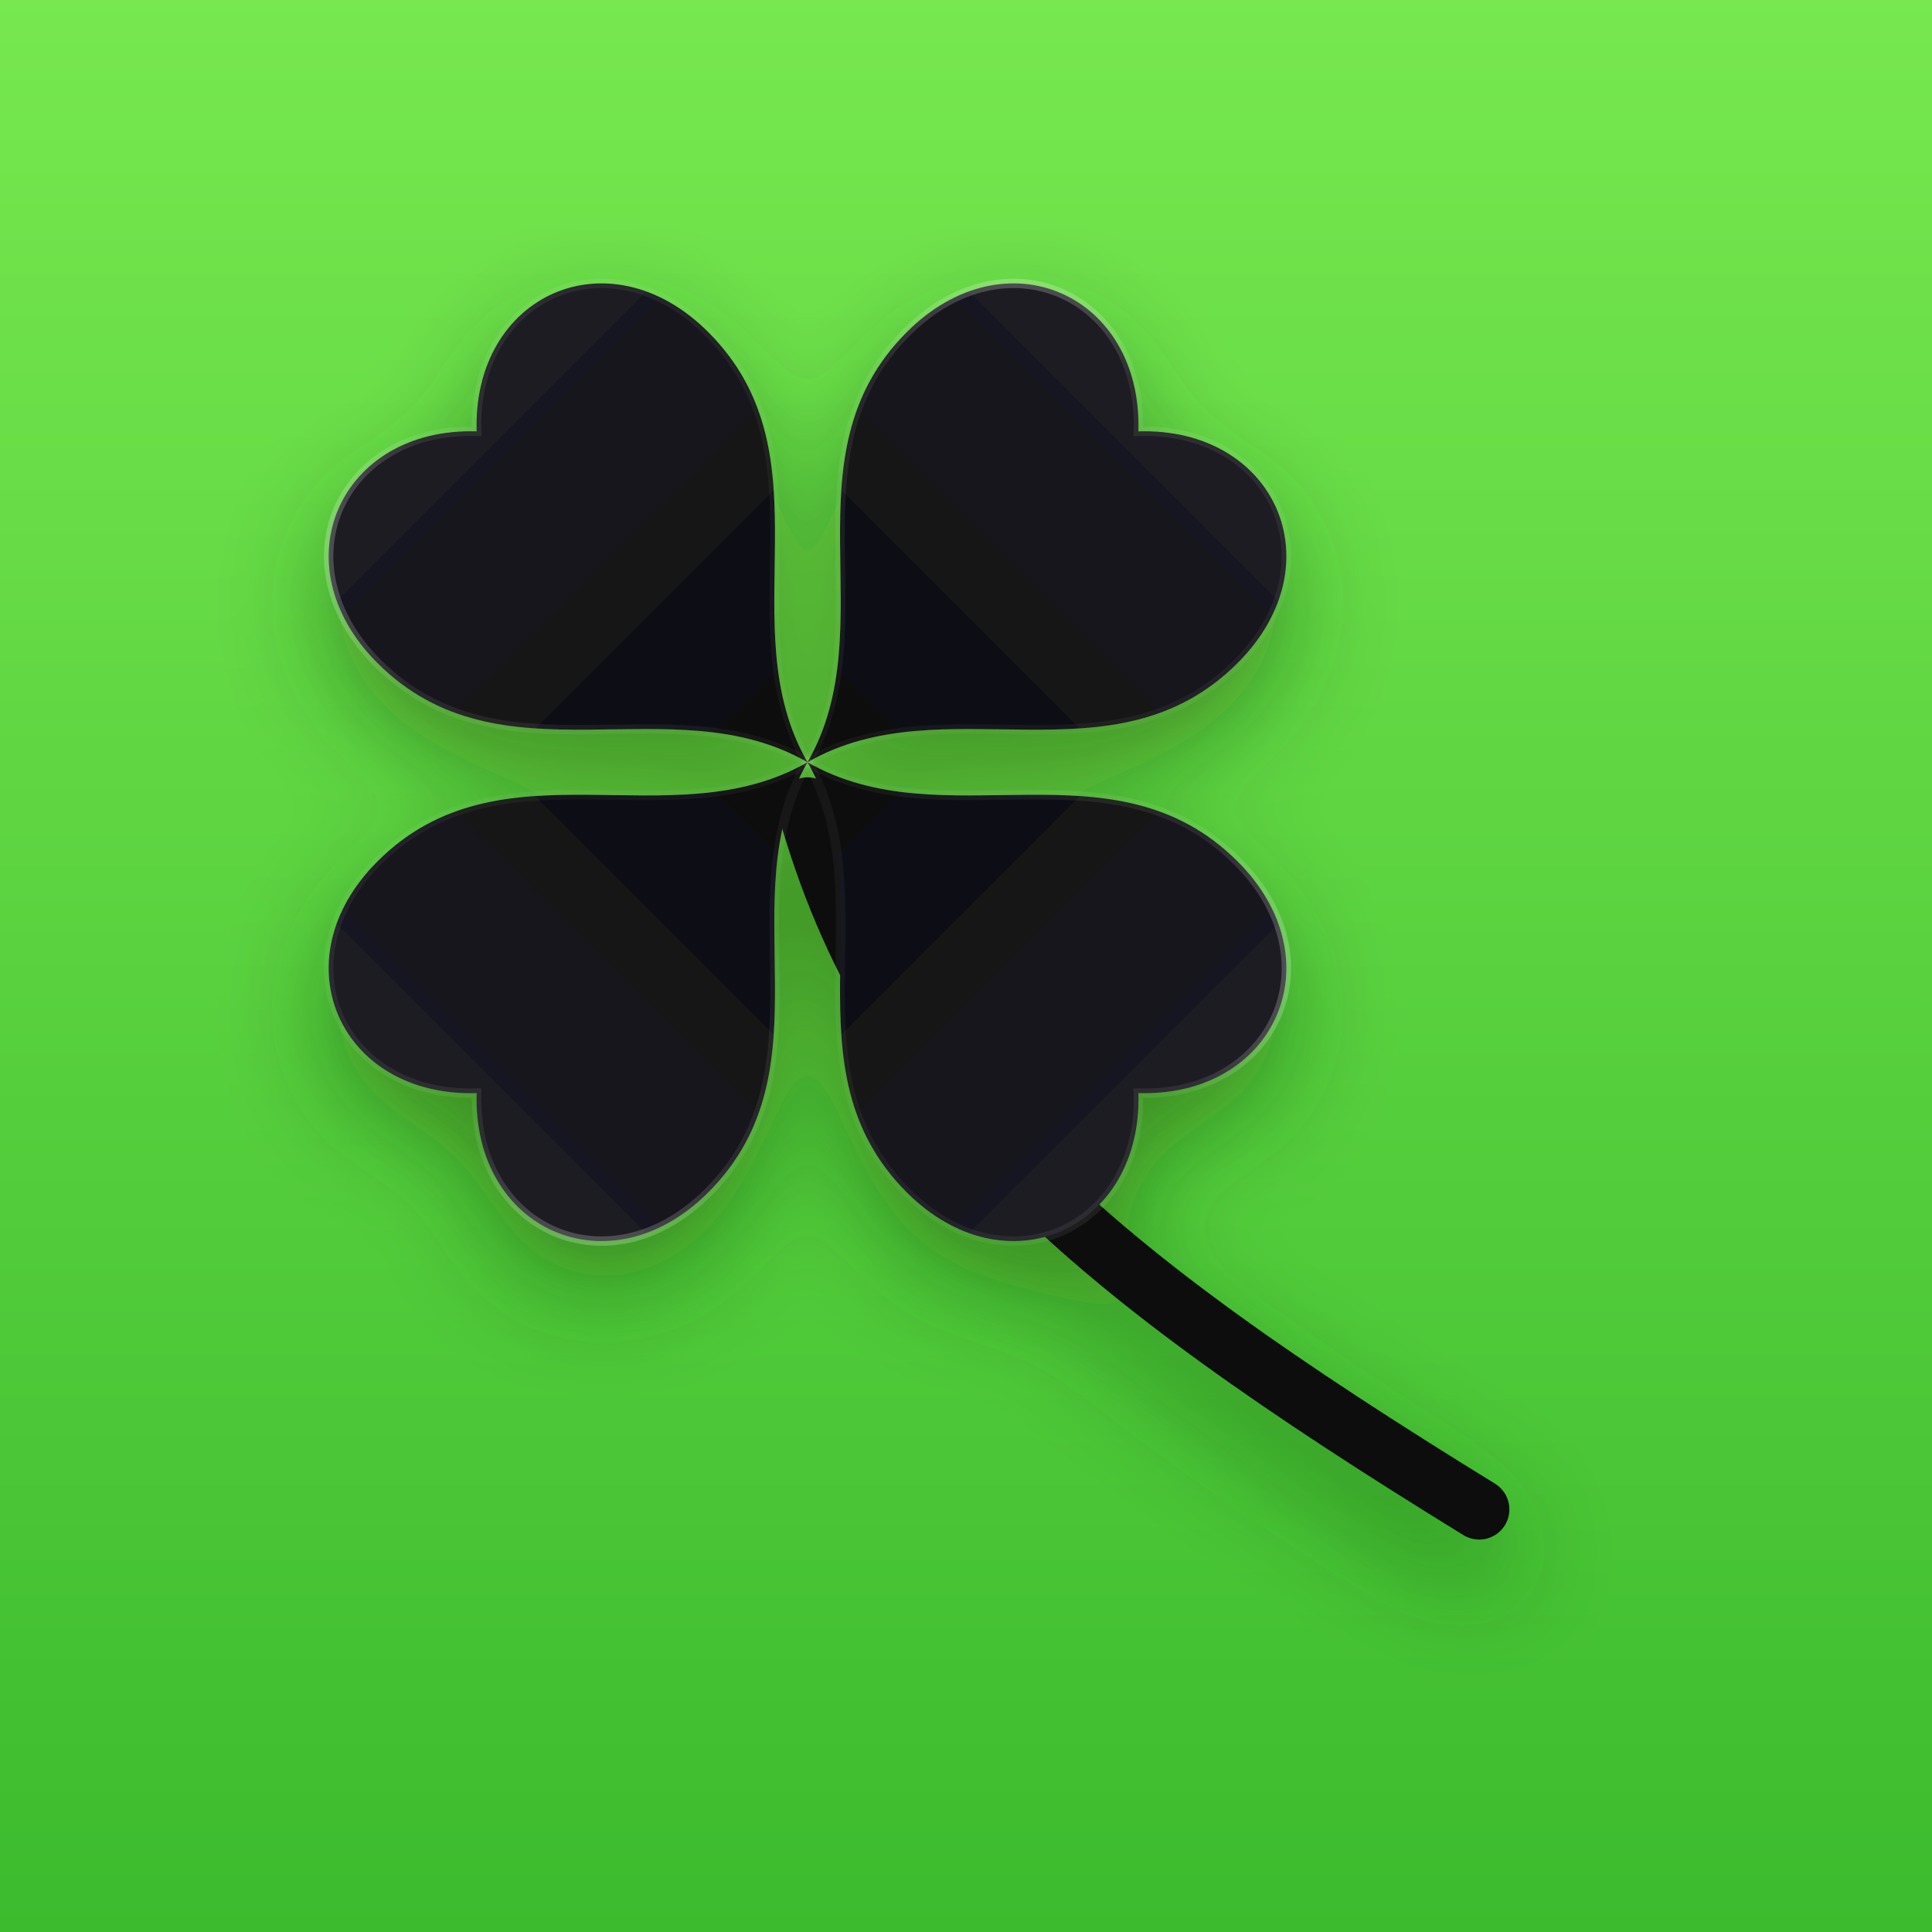
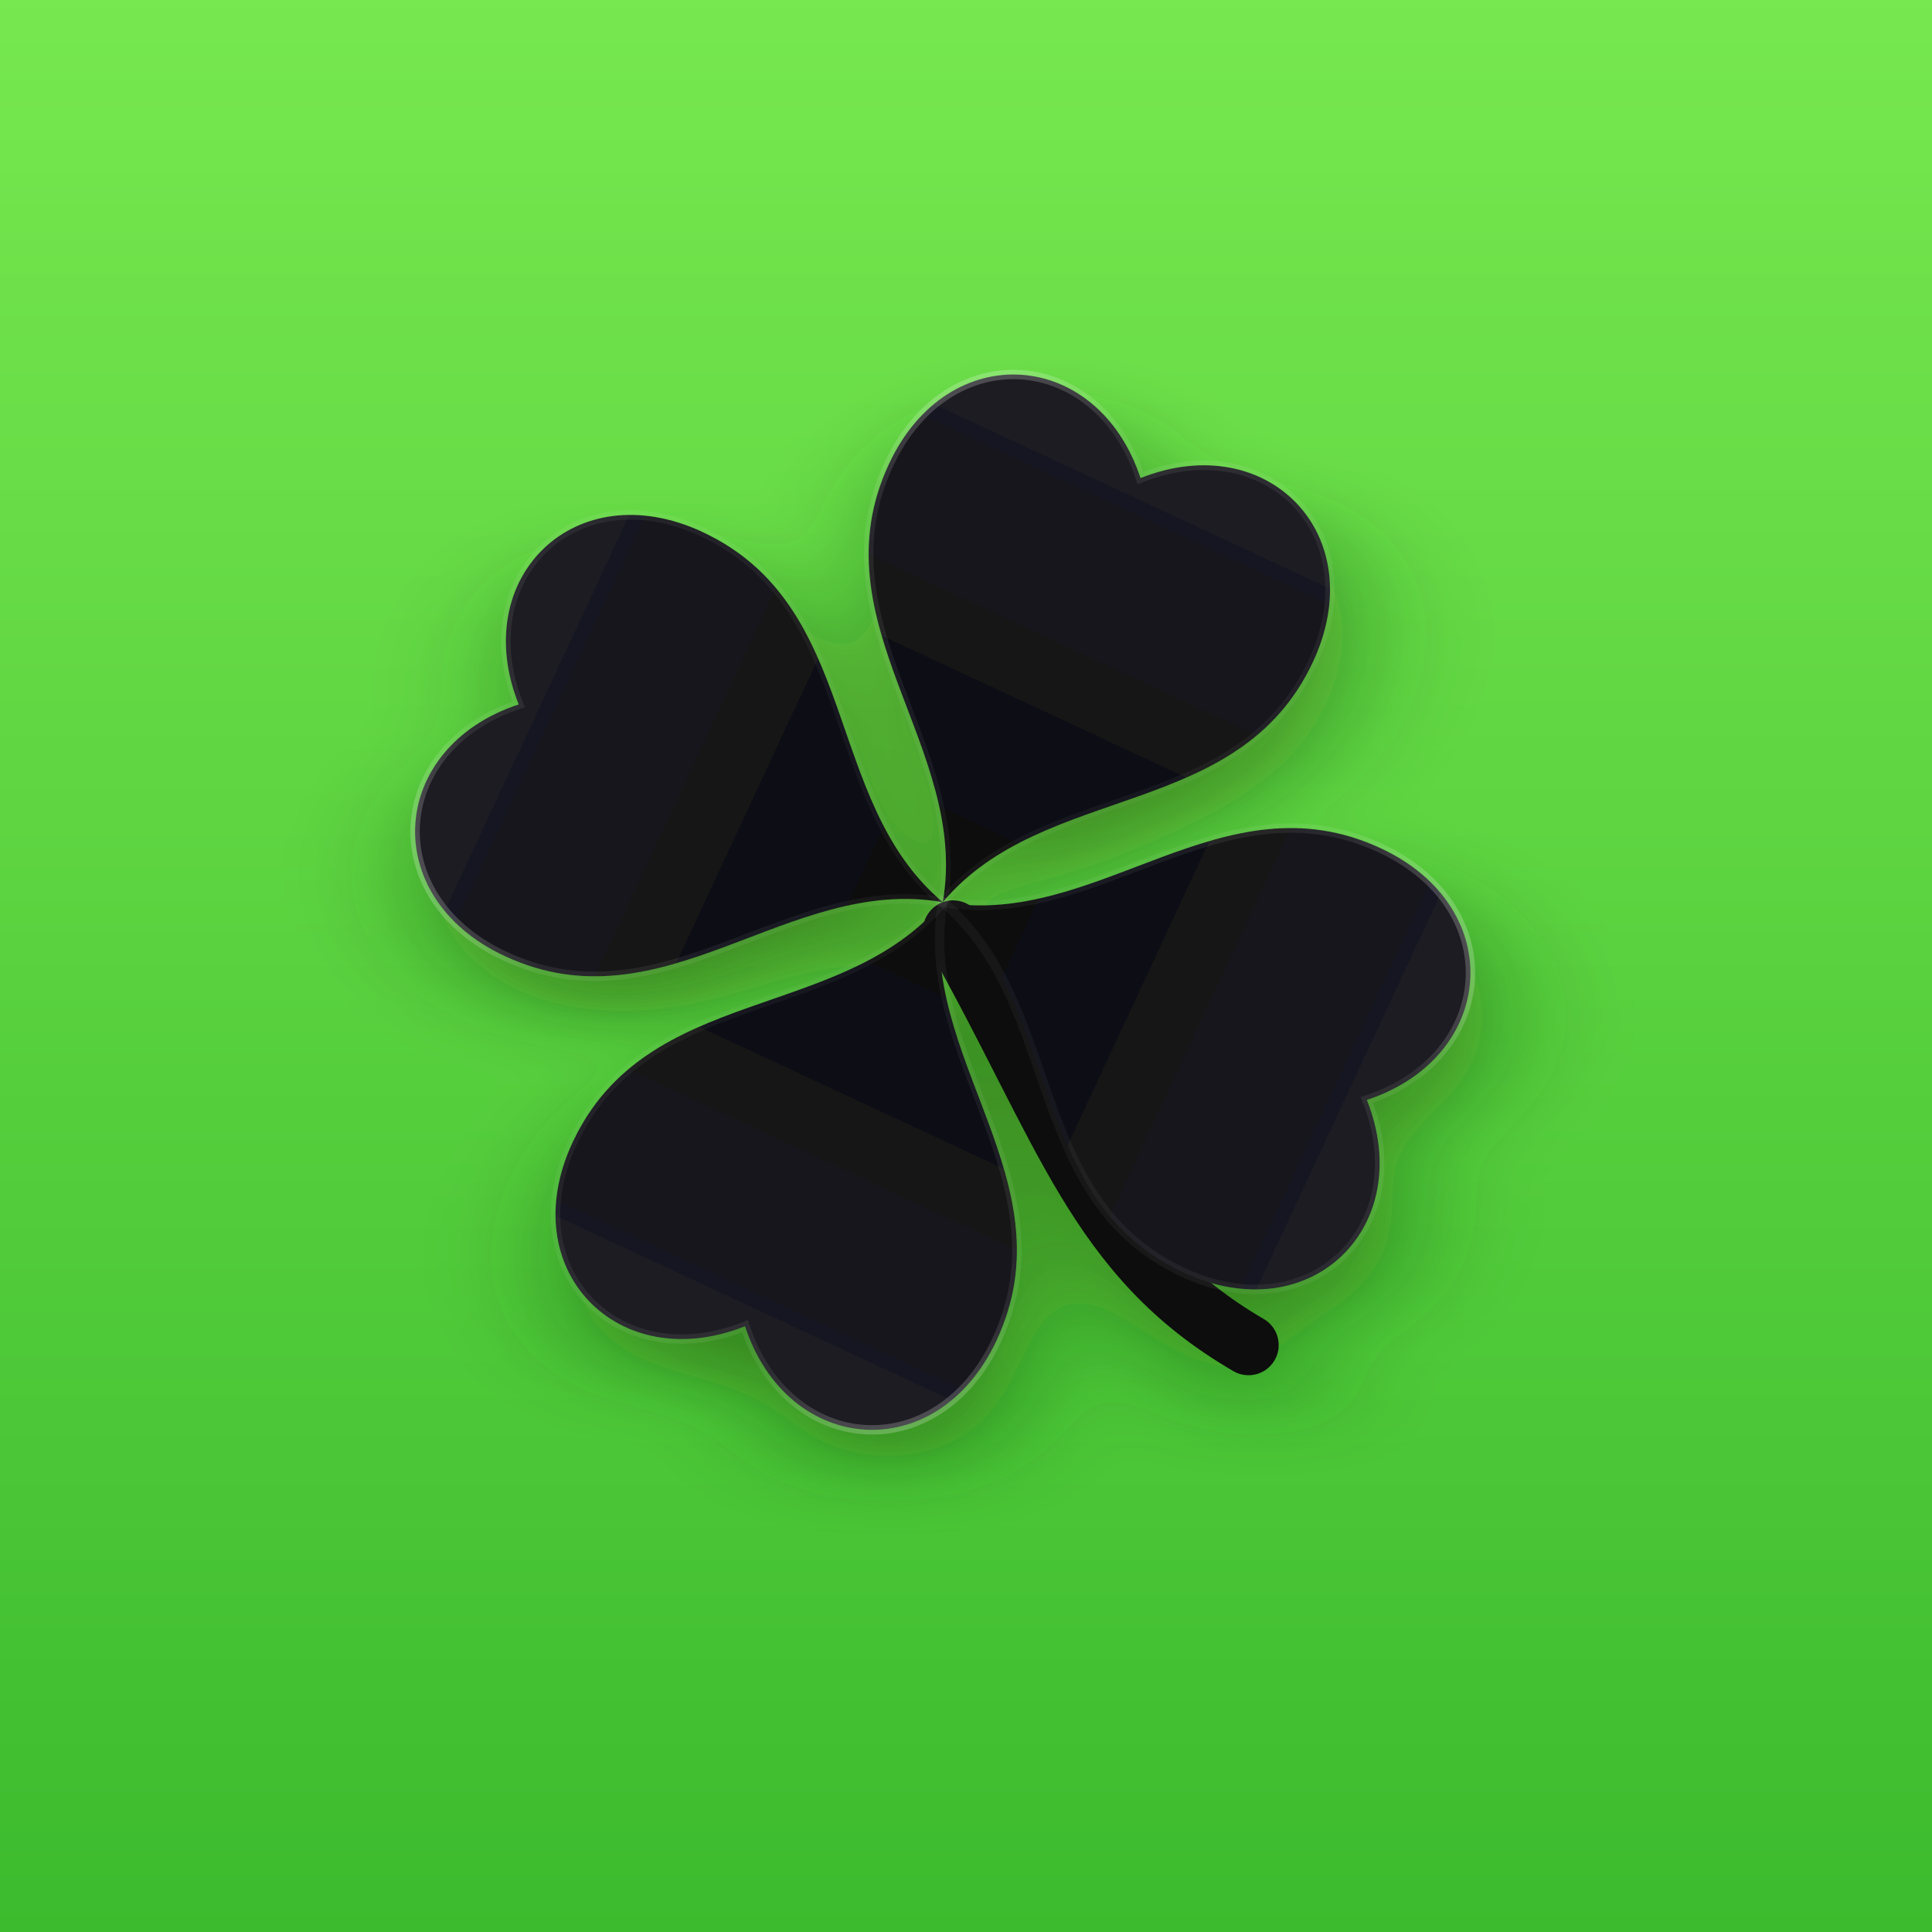
<svg xmlns="http://www.w3.org/2000/svg" viewBox="0 0 512 512" width="512" height="512">
  <defs>
    <path id="leaf" d="M0 0              C -7 -26, -40 -34, -40 -64              C -40 -88, -16 -97, 0 -80              C 16 -97, 40 -88, 40 -64              C 40 -34, 7 -26, 0 0 Z" />
    <linearGradient id="ground" x1="0" y1="0" x2="0" y2="1">
      <stop offset="0" stop-color="#77e84f" />
      <stop offset="1" stop-color="#3cbb2e" />
    </linearGradient>
    <linearGradient id="body" x1="0" y1="0" x2="0" y2="1">
      <stop offset="0" stop-color="#1c1c23" />
      <stop offset="1" stop-color="#0a0a0e" />
    </linearGradient>
    <linearGradient id="edge" x1="0" y1="0" x2="0.8" y2="1">
      <stop offset="0" stop-color="#ffffff" stop-opacity="0.30" />
      <stop offset="0.22" stop-color="#ffffff" stop-opacity="0.08" />
      <stop offset="1" stop-color="#ffffff" stop-opacity="0.03" />
    </linearGradient>
    <filter id="shade" x="-40%" y="-40%" width="180%" height="190%">
      <feDropShadow dx="0" dy="12" stdDeviation="14" flood-color="#123a06" flood-opacity="0.45" />
    </filter>
  </defs>
  <rect width="512" height="512" fill="url(#ground)" />
-   <g filter="url(#shade)">
-     <path d="M214 214 C 236 292, 288 336, 392 400" fill="none" stroke="#0a0a0e" stroke-width="16" stroke-linecap="round" />
-     <g transform="translate(214 202) rotate(45) scale(1.55)" fill="url(#body)">
+   <g filter="url(#shade)" transform="rotate(-20 256 256)">
+     <path d="M256 246 C 266 306, 262 340, 292 376" fill="none" stroke="#0a0a0e" stroke-width="16" stroke-linecap="round" />
+     <g transform="translate(256 238) rotate(45) scale(1.55)" fill="url(#body)">
      <use href="#leaf" />
      <use href="#leaf" transform="rotate(90)" />
      <use href="#leaf" transform="rotate(180)" />
      <use href="#leaf" transform="rotate(270)" />
    </g>
  </g>
-   <g transform="translate(214 202) rotate(45) scale(1.55)" fill="none" stroke="url(#edge)" stroke-width="1.6">
+   <g transform="rotate(-20 256 256) translate(256 238) rotate(45) scale(1.55)" fill="none" stroke="url(#edge)" stroke-width="1.6">
    <use href="#leaf" />
    <use href="#leaf" transform="rotate(90)" />
    <use href="#leaf" transform="rotate(180)" />
    <use href="#leaf" transform="rotate(270)" />
  </g>
</svg>
